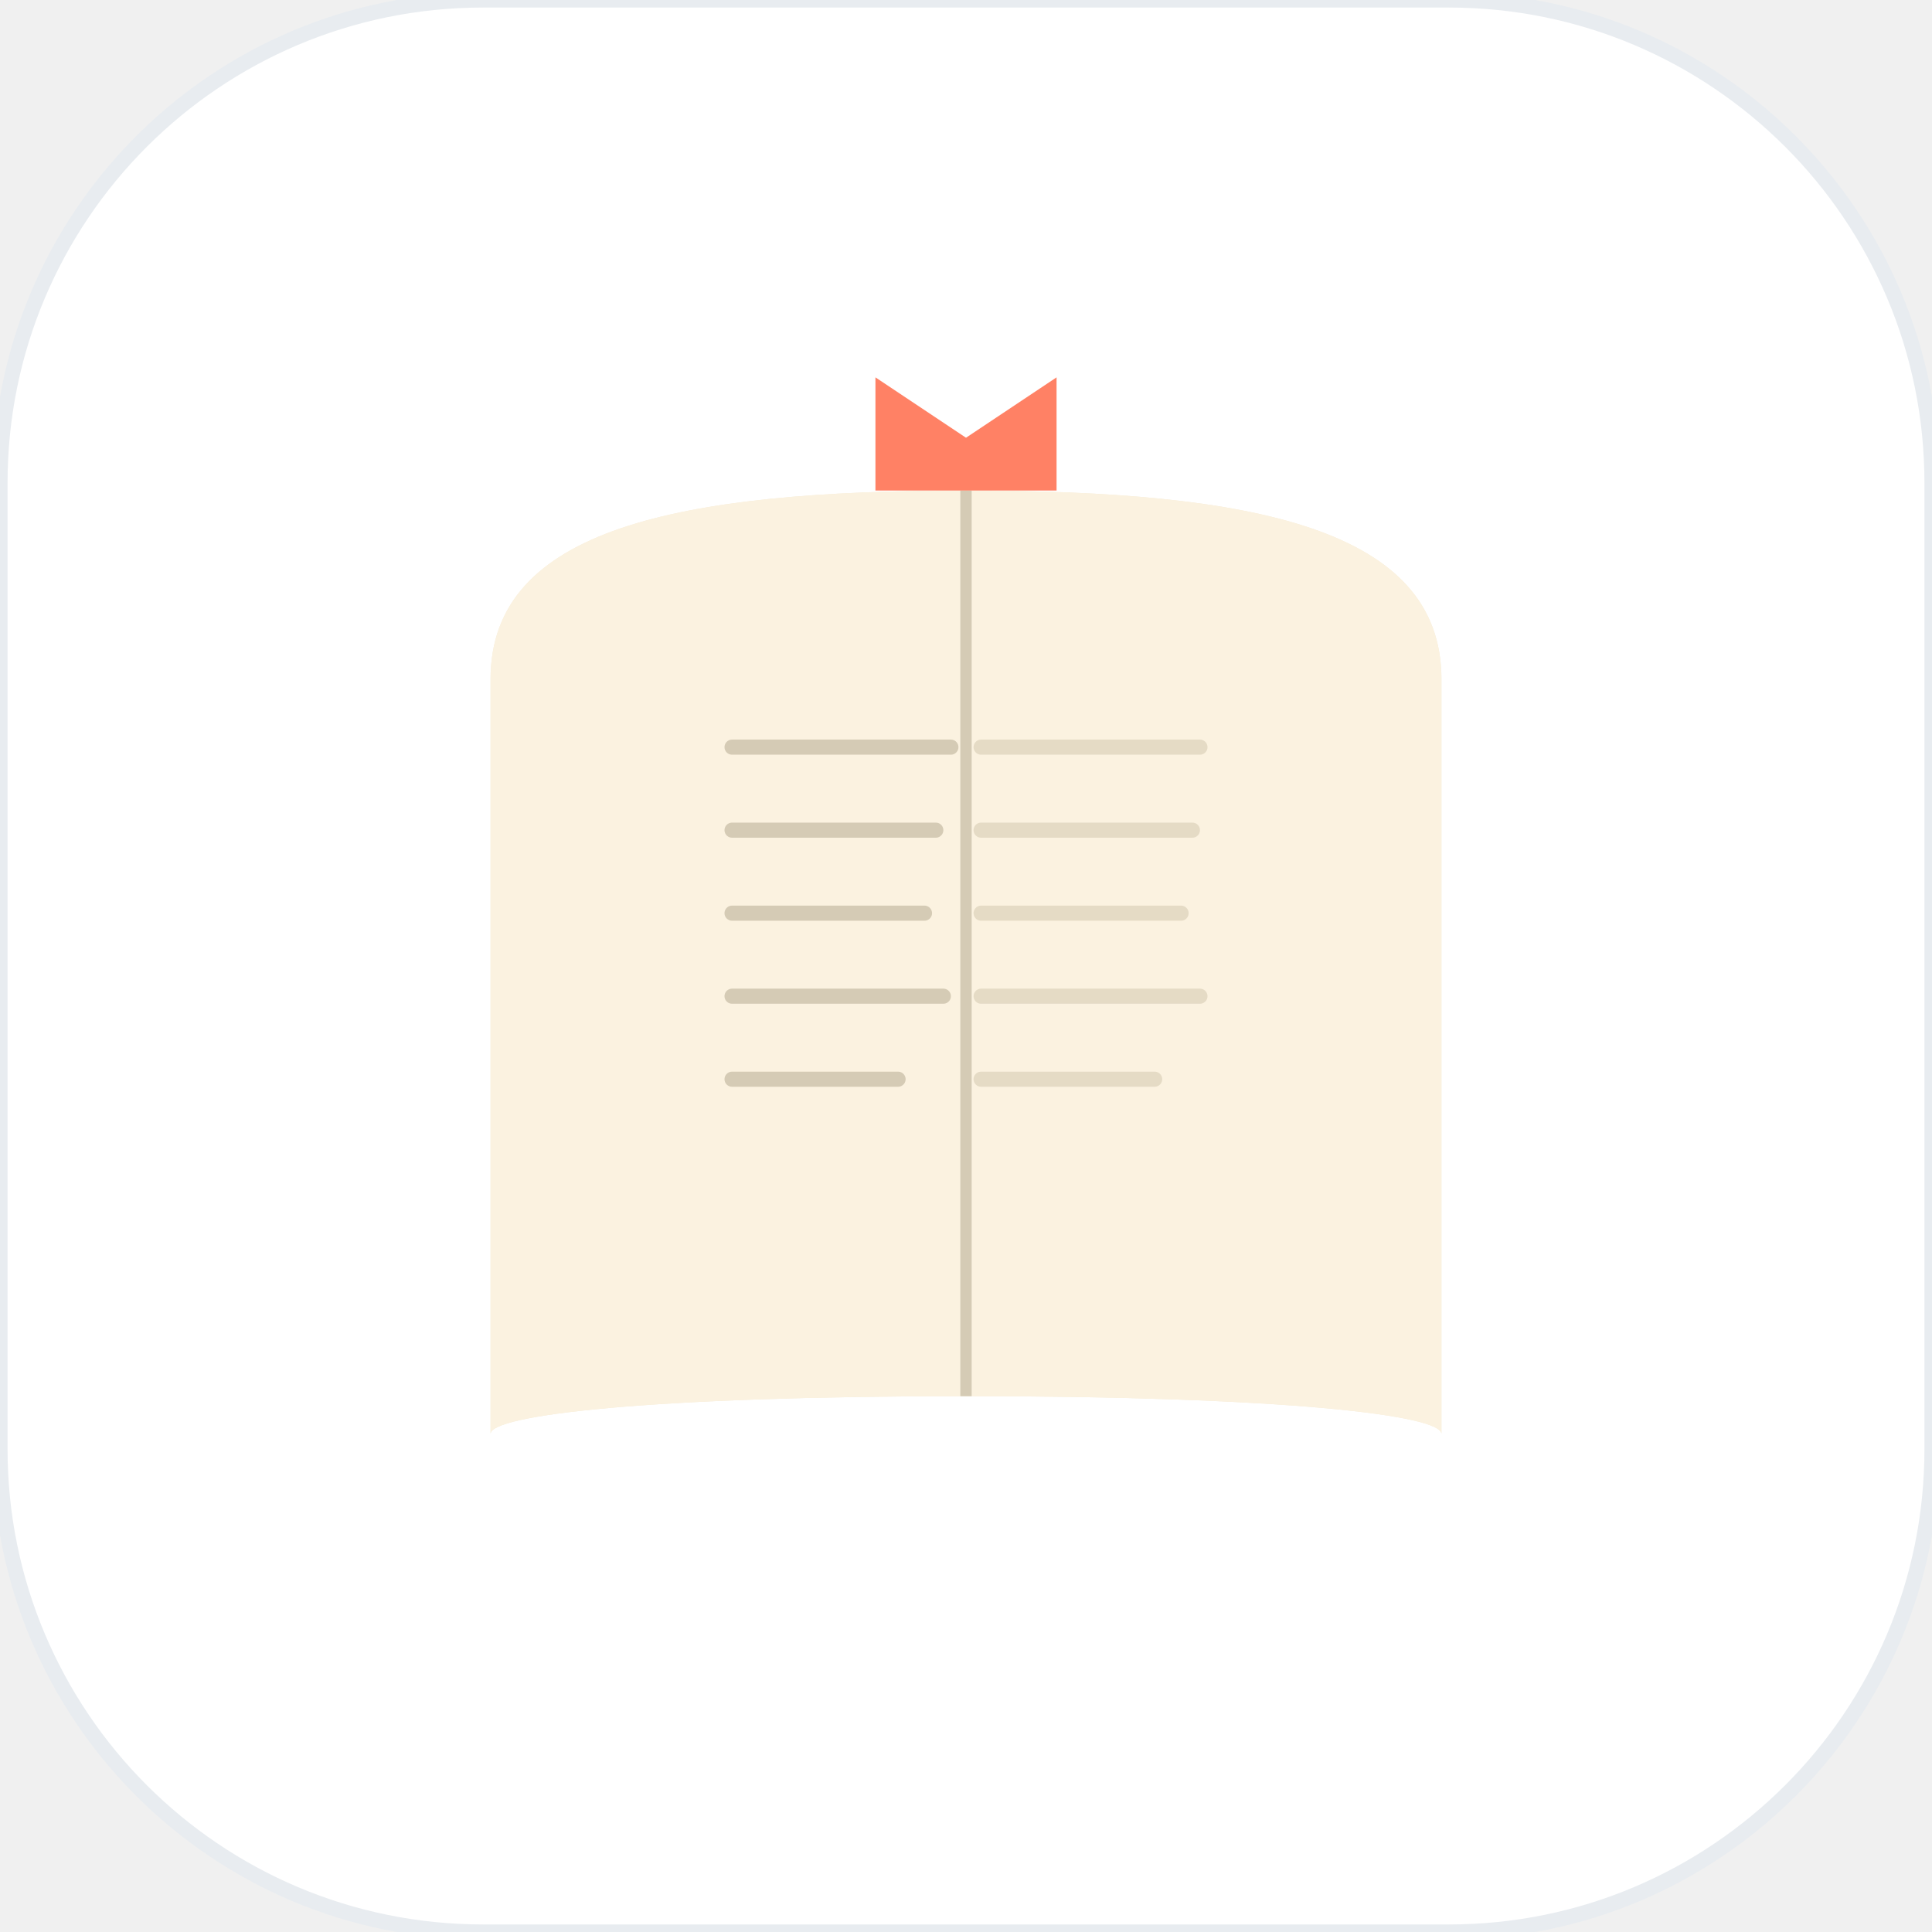
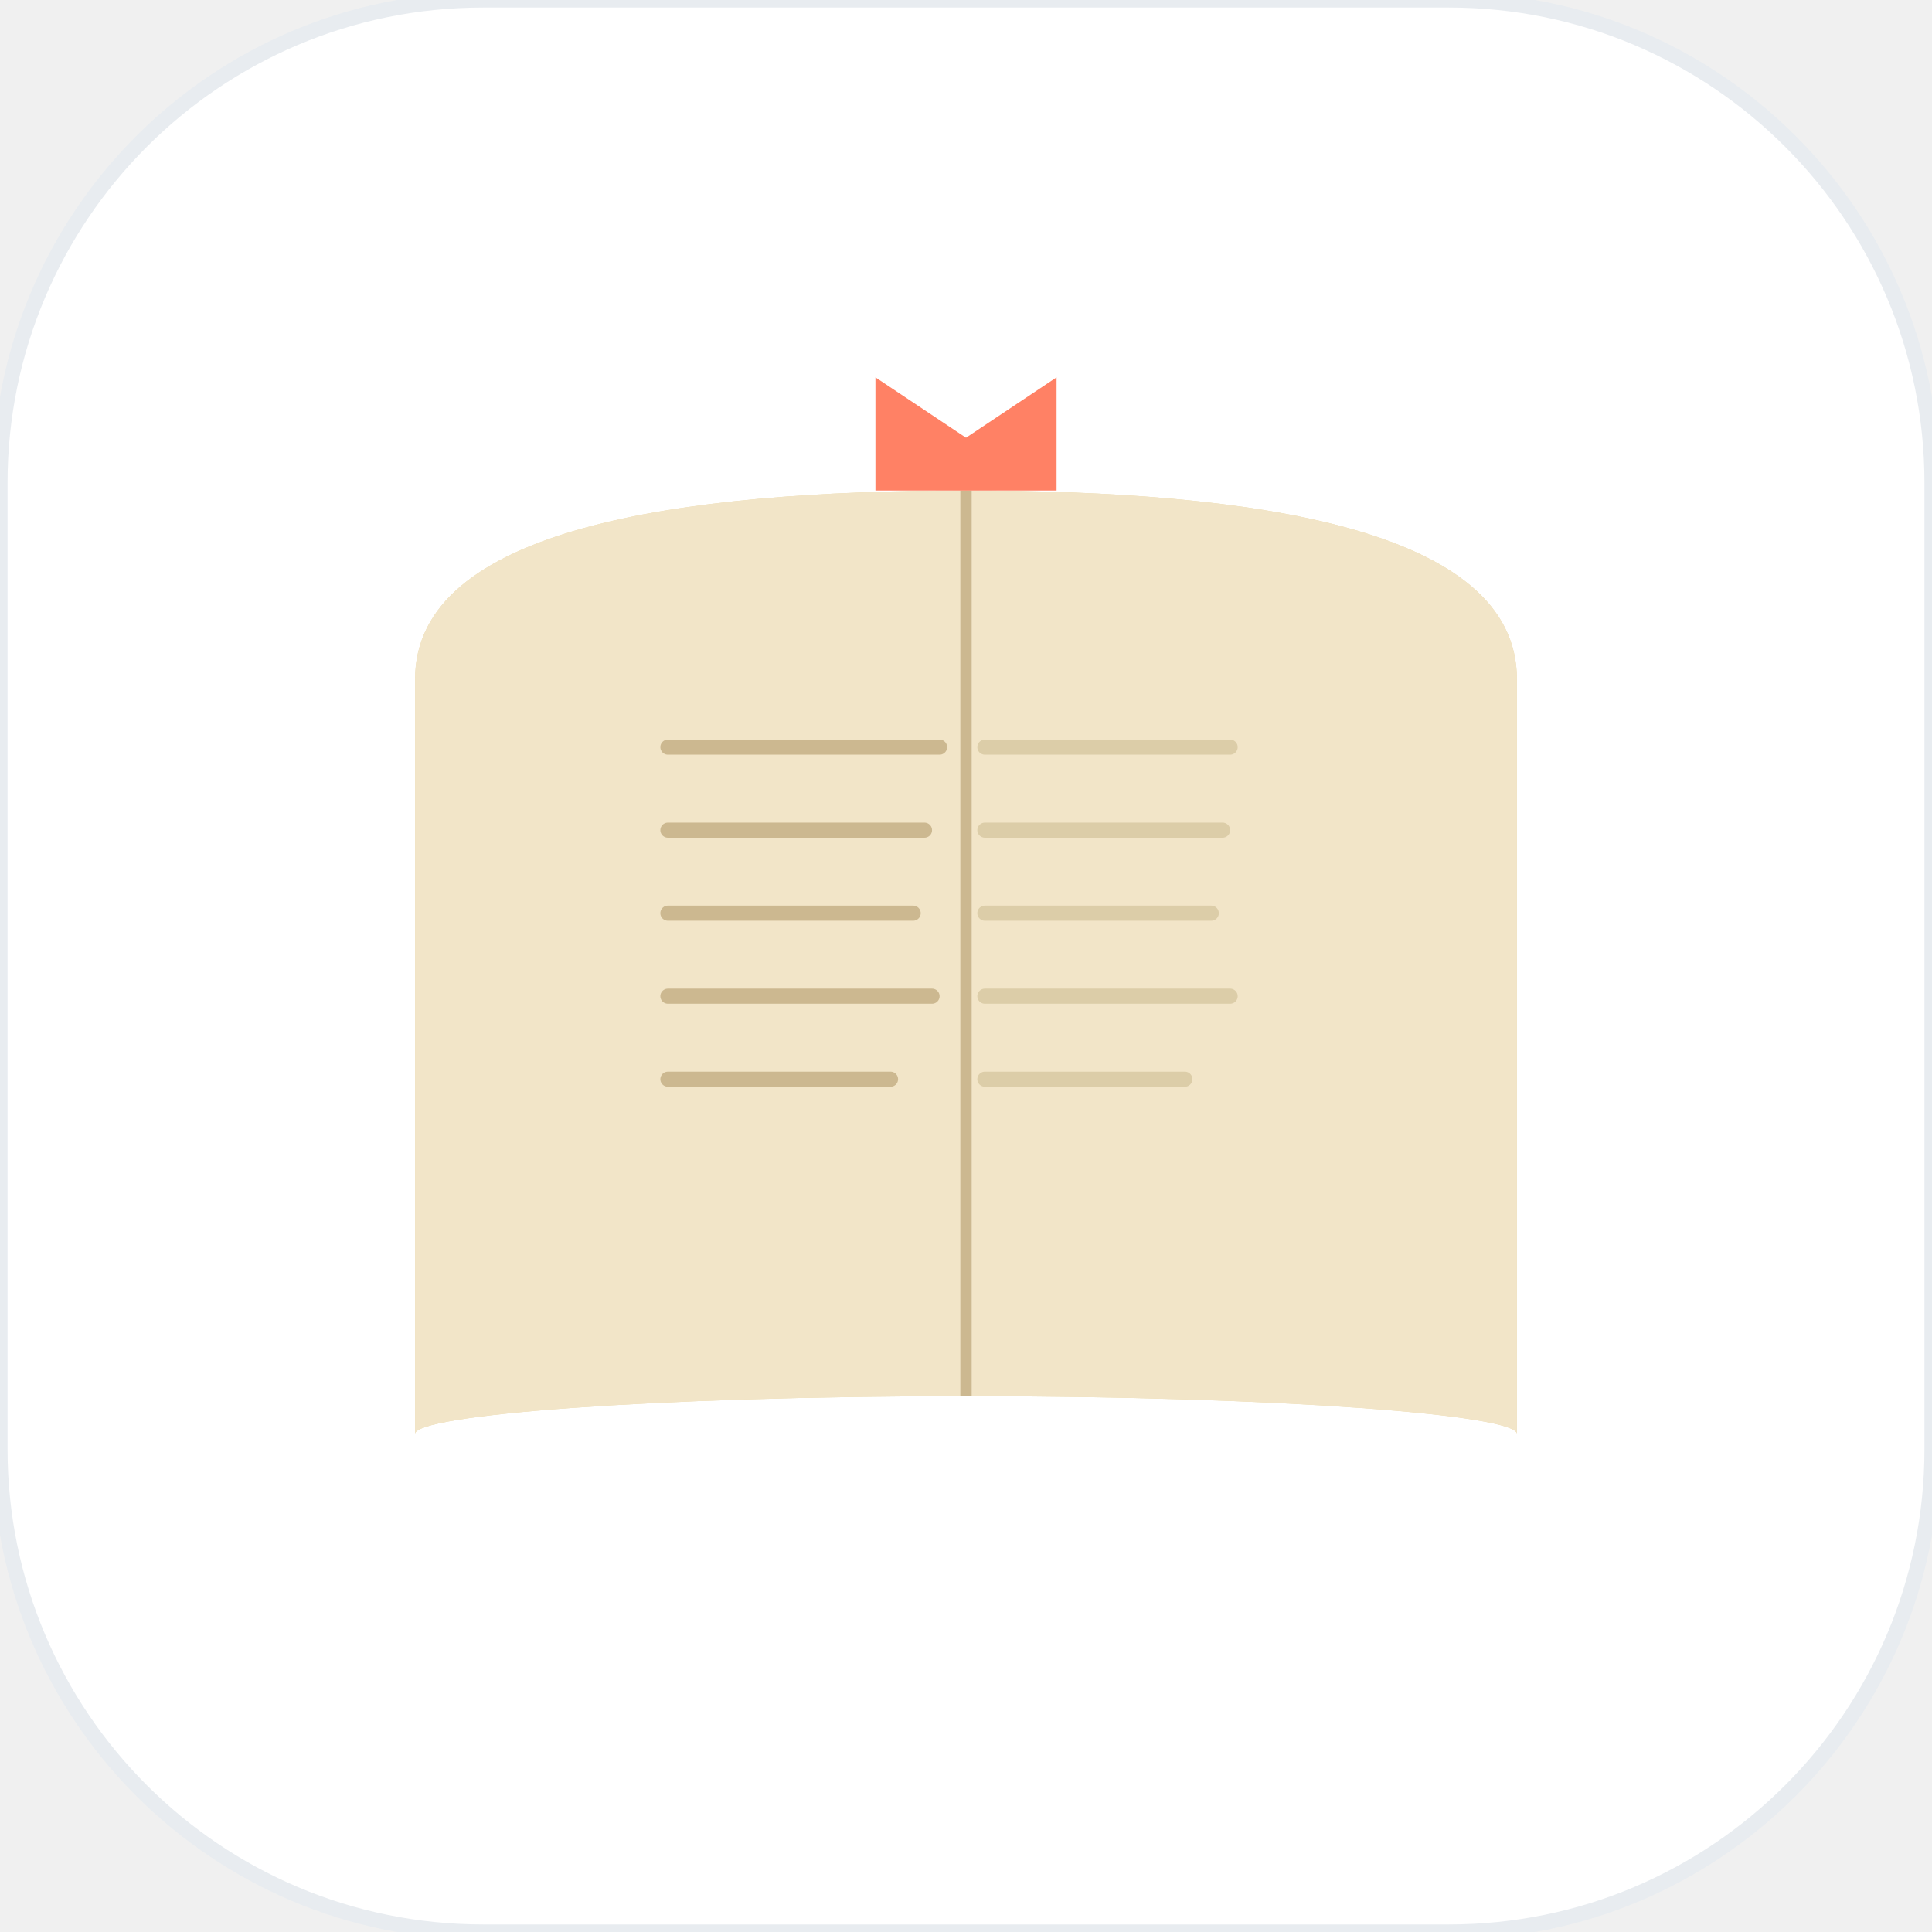
<svg xmlns="http://www.w3.org/2000/svg" viewBox="0 0 512 512">
  <rect width="512" height="512" rx="128" fill="#FFFFFF" stroke="#E8ECF0" stroke-width="4" />
-   <path d="M130 180 C130 140 180 130 256 130 C332 130 382 140 382 180 L382 380 C382 375 340 370 256 370 C172 370 130 375 130 380 Z" fill="#F5ECD7" />
-   <path d="M382 180 C382 140 332 130 256 130 C180 130 130 140 130 180 L130 380 C130 375 172 370 256 370 C340 370 382 375 382 380 Z" fill="#FBF2E0" />
-   <line x1="256" y1="130" x2="256" y2="370" stroke="#D5CBB5" stroke-width="3" />
-   <line x1="194" y1="198" x2="252" y2="198" stroke="#D5CBB5" stroke-width="4" stroke-linecap="round" />
-   <line x1="194" y1="220" x2="248" y2="220" stroke="#D5CBB5" stroke-width="4" stroke-linecap="round" />
-   <line x1="194" y1="242" x2="245" y2="242" stroke="#D5CBB5" stroke-width="4" stroke-linecap="round" />
-   <line x1="194" y1="264" x2="250" y2="264" stroke="#D5CBB5" stroke-width="4" stroke-linecap="round" />
-   <line x1="194" y1="286" x2="238" y2="286" stroke="#D5CBB5" stroke-width="4" stroke-linecap="round" />
-   <line x1="260" y1="198" x2="318" y2="198" stroke="#E5DBC5" stroke-width="4" stroke-linecap="round" />
-   <line x1="260" y1="220" x2="316" y2="220" stroke="#E5DBC5" stroke-width="4" stroke-linecap="round" />
-   <line x1="260" y1="242" x2="313" y2="242" stroke="#E5DBC5" stroke-width="4" stroke-linecap="round" />
-   <line x1="260" y1="264" x2="318" y2="264" stroke="#E5DBC5" stroke-width="4" stroke-linecap="round" />
-   <line x1="260" y1="286" x2="306" y2="286" stroke="#E5DBC5" stroke-width="4" stroke-linecap="round" />
+   <path d="M110 180 C110 140 180 130 256 130 C332 130 402 140 402 180 L402 380 C402 375 340 370 256 370 C172 370 110 375 110 380 Z" fill="#ECDBAE" />
+   <path d="M402 180 C402 140 332 130 256 130 C180 130 110 140 110 180 L110 380 C110 375 172 370 256 370 C340 370 402 375 402 380 Z" fill="#F2E5C8" />
+   <line x1="256" y1="130" x2="256" y2="370" stroke="#CCB890" stroke-width="3" />
+   <line x1="177" y1="198" x2="249" y2="198" stroke="#CCB890" stroke-width="4" stroke-linecap="round" />
+   <line x1="177" y1="220" x2="245" y2="220" stroke="#CCB890" stroke-width="4" stroke-linecap="round" />
+   <line x1="177" y1="242" x2="242" y2="242" stroke="#CCB890" stroke-width="4" stroke-linecap="round" />
+   <line x1="177" y1="264" x2="247" y2="264" stroke="#CCB890" stroke-width="4" stroke-linecap="round" />
+   <line x1="177" y1="286" x2="236" y2="286" stroke="#CCB890" stroke-width="4" stroke-linecap="round" />
+   <line x1="261" y1="198" x2="326" y2="198" stroke="#DCCDA8" stroke-width="4" stroke-linecap="round" />
+   <line x1="261" y1="220" x2="324" y2="220" stroke="#DCCDA8" stroke-width="4" stroke-linecap="round" />
+   <line x1="261" y1="242" x2="321" y2="242" stroke="#DCCDA8" stroke-width="4" stroke-linecap="round" />
+   <line x1="261" y1="264" x2="326" y2="264" stroke="#DCCDA8" stroke-width="4" stroke-linecap="round" />
+   <line x1="261" y1="286" x2="314" y2="286" stroke="#DCCDA8" stroke-width="4" stroke-linecap="round" />
  <path d="M232 130 L232 100 L256 116 L280 100 L280 130 Z" fill="#FF6B4A" opacity="0.85" />
</svg>
